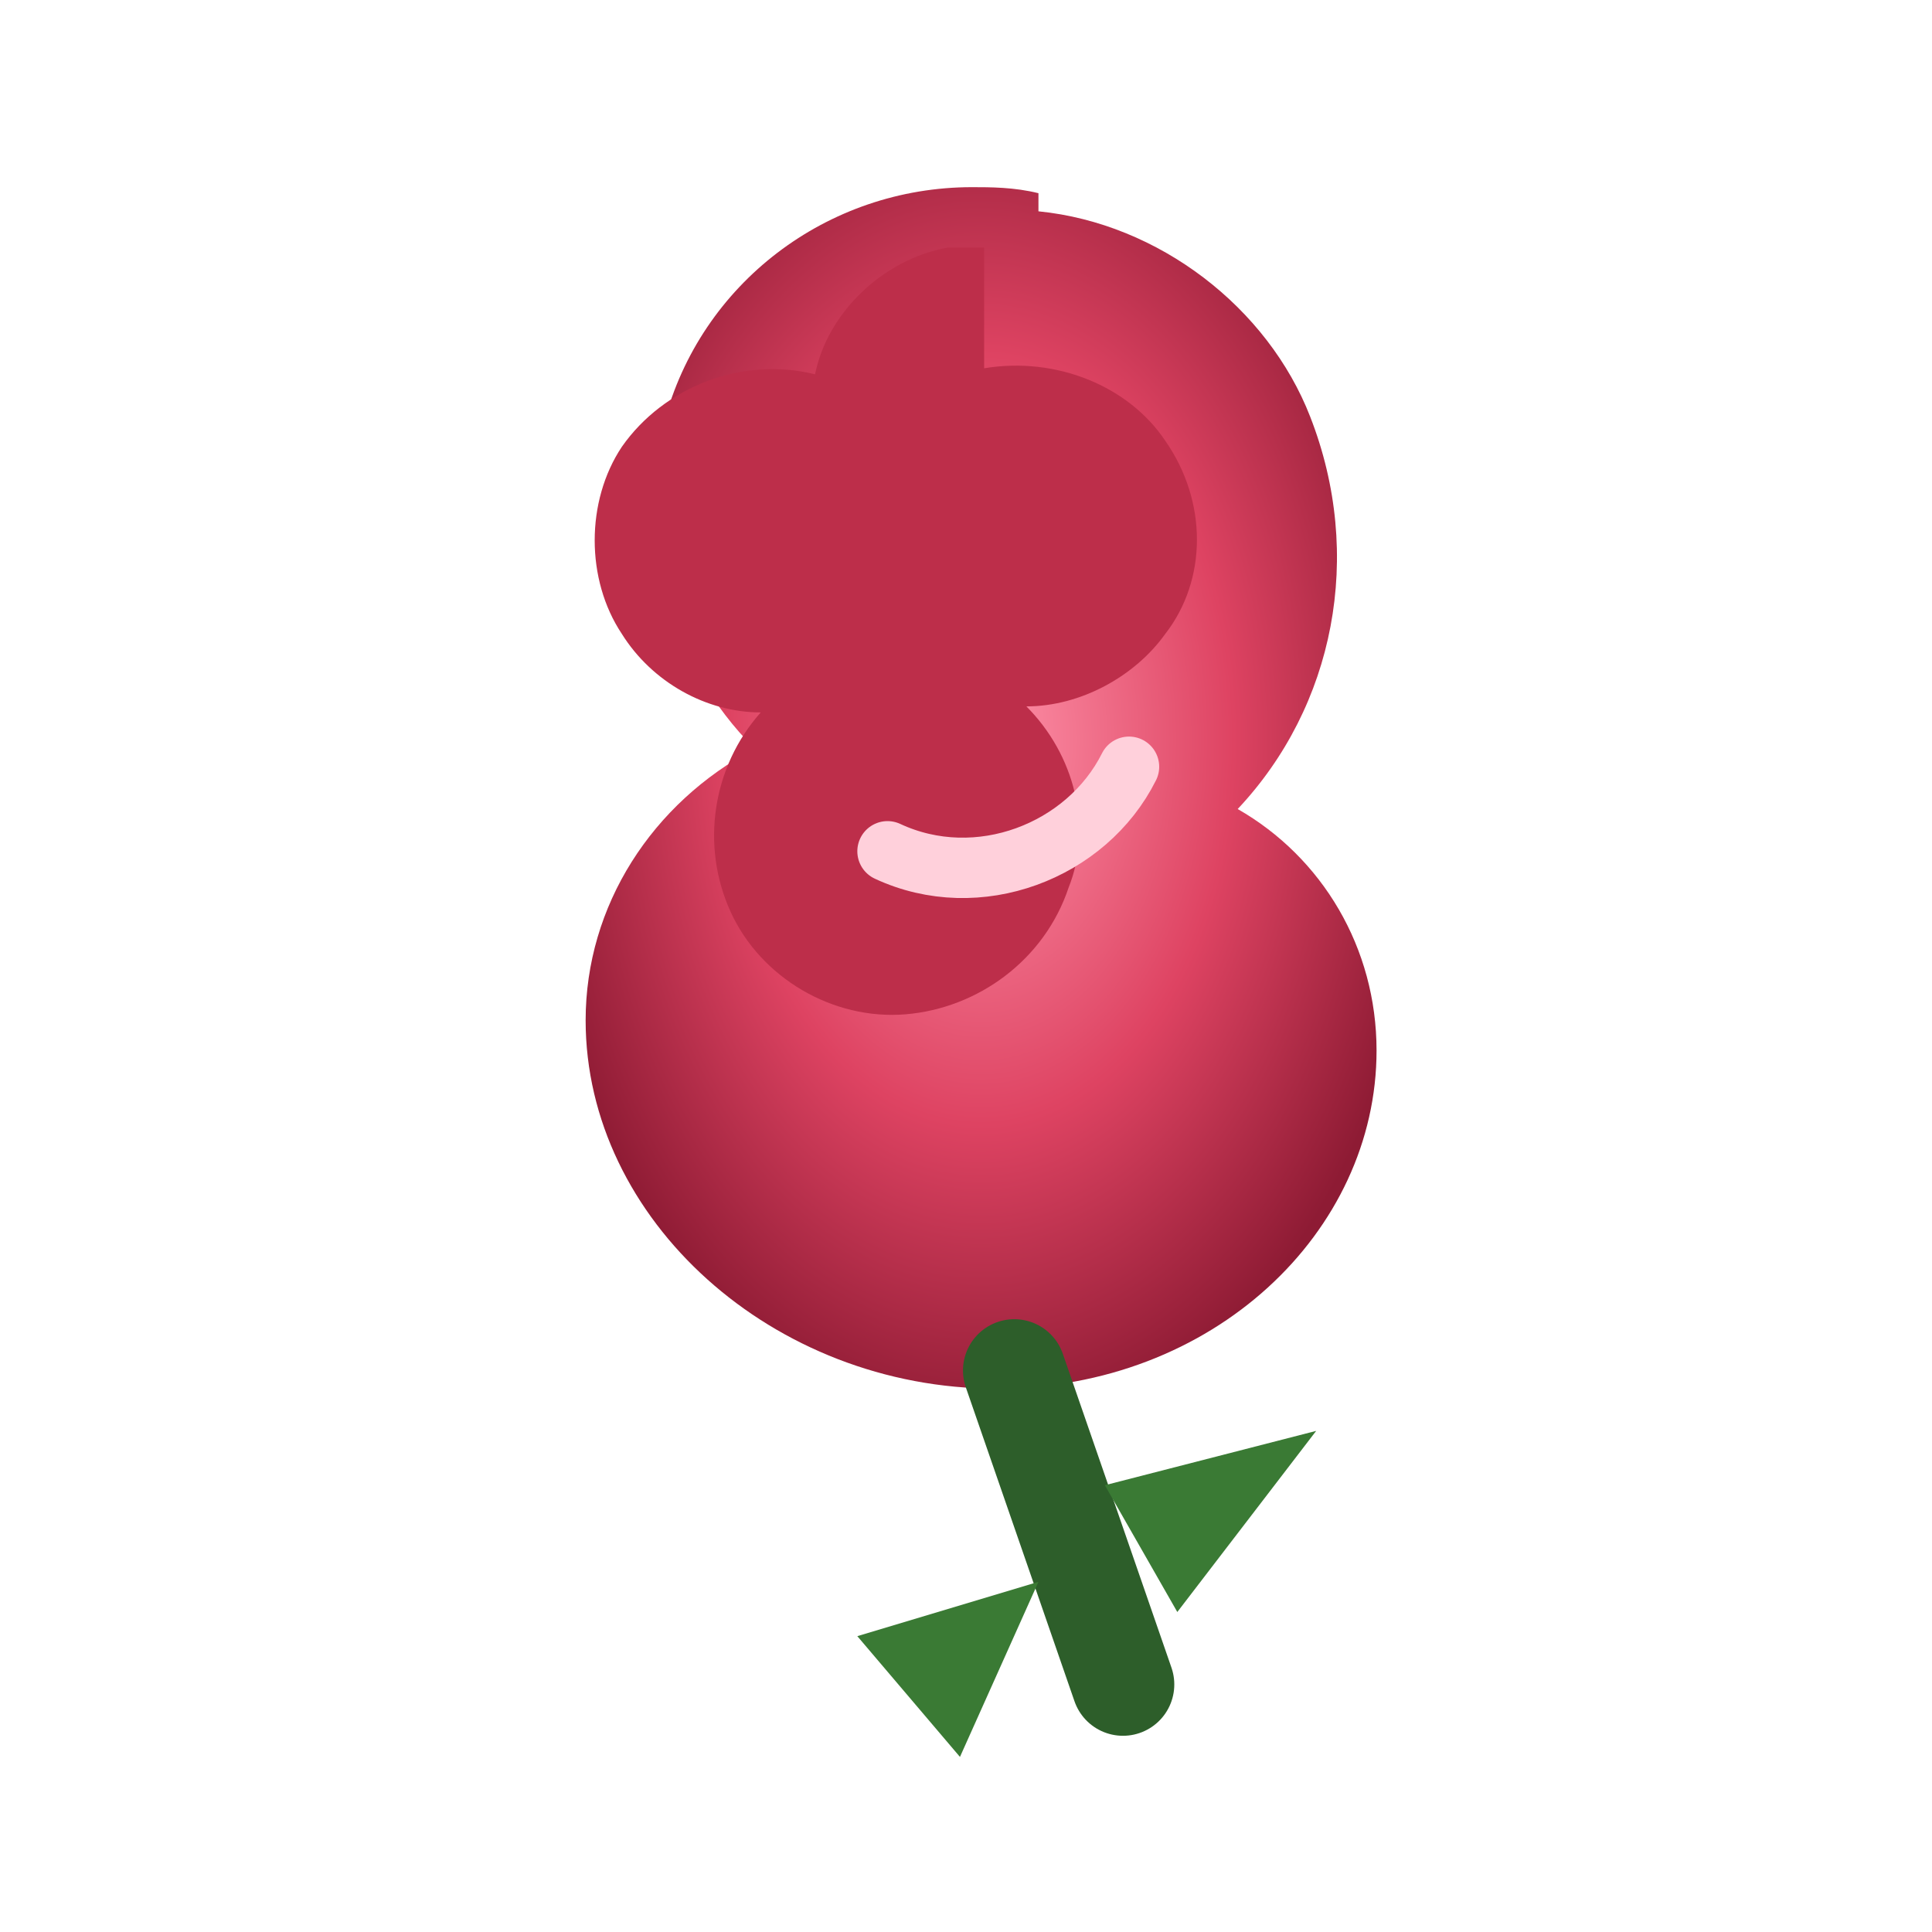
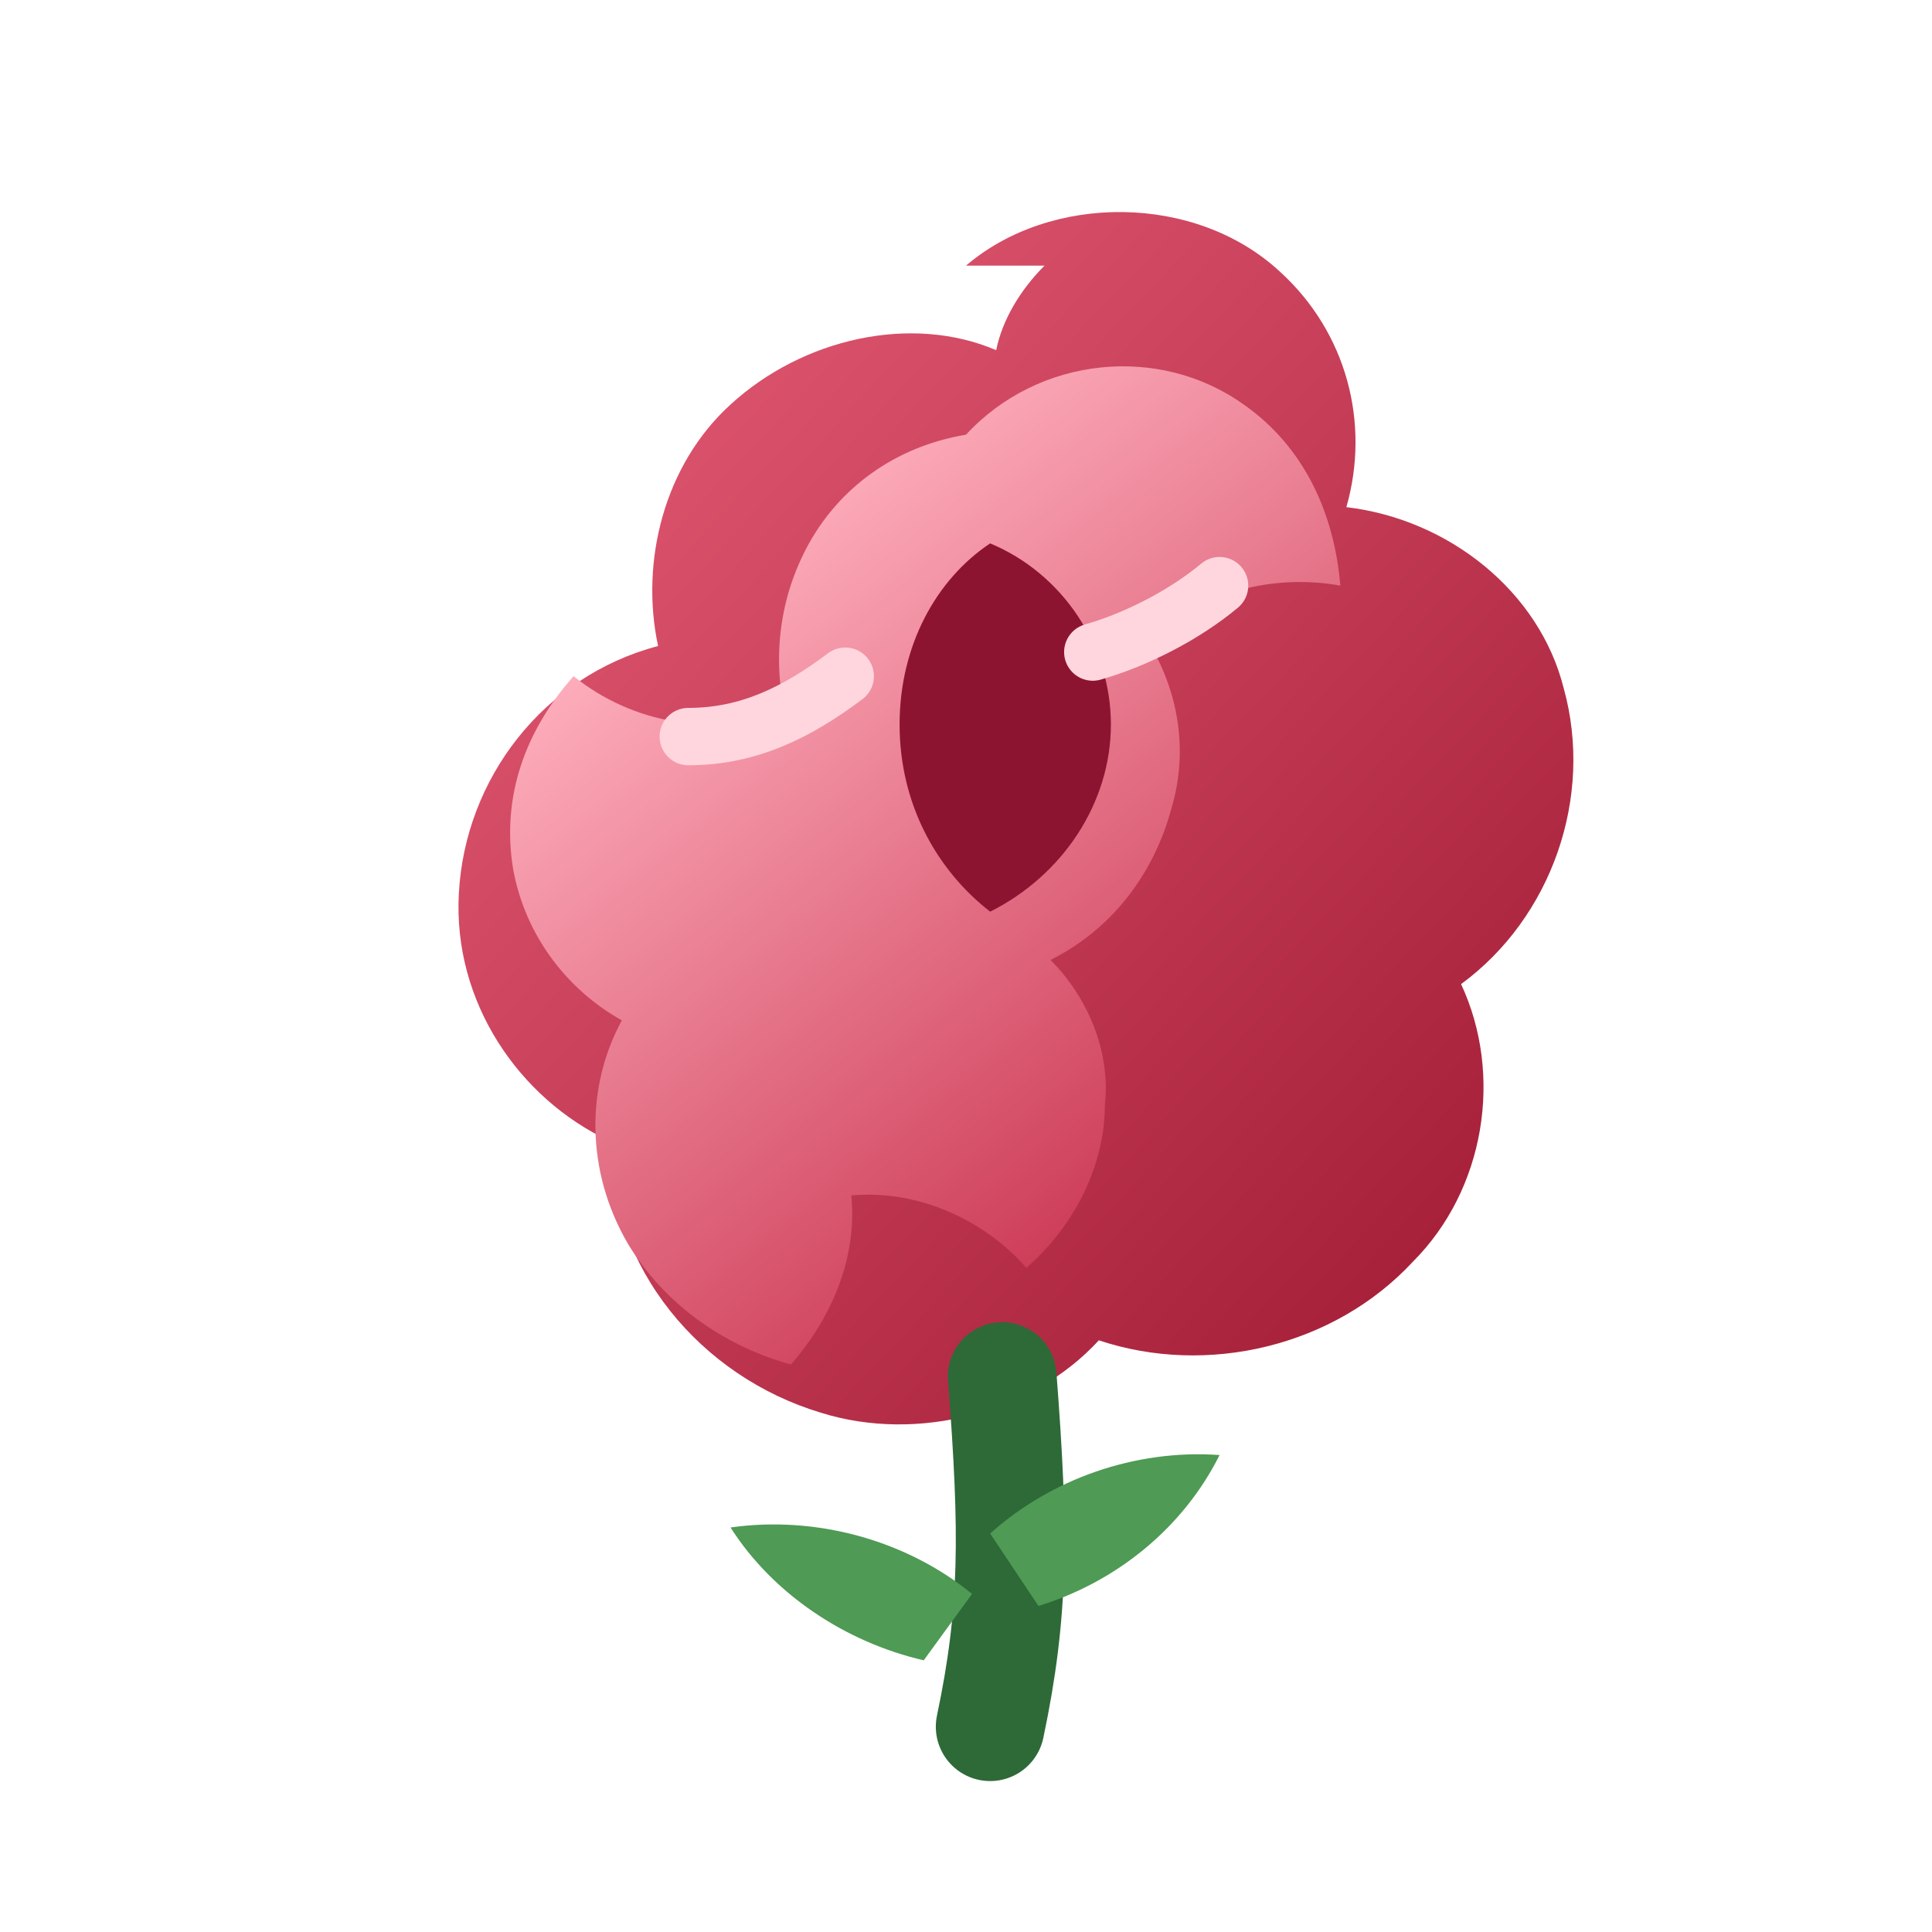
<svg xmlns="http://www.w3.org/2000/svg" width="32" height="32" viewBox="0 0 32 32" role="img" aria-label="Rose cursor">
  <defs>
-     <radialGradient id="roseCore" cx="50%" cy="46%" r="58%">
-       <stop offset="0%" stop-color="#ff94ab" />
-       <stop offset="55%" stop-color="#de4362" />
-       <stop offset="100%" stop-color="#8e1b34" />
-     </radialGradient>
+     <linearGradient id="petalOuter" x1="0%" y1="0%" x2="100%" y2="100%">
+       <stop offset="0%" stop-color="#e95f79" />
+       <stop offset="100%" stop-color="#9d1730" />
+     </linearGradient>
+     <linearGradient id="petalInner" x1="25%" y1="15%" x2="75%" y2="90%">
+       <stop offset="0%" stop-color="#ffb1bf" />
+       <stop offset="100%" stop-color="#ca3551" />
+     </linearGradient>
  </defs>
-   <path d="M17.2 3.5c2 .2 3.8 1.6 4.5 3.4.9 2.3.4 4.8-1.2 6.5 1.4.8 2.3 2.3 2.3 4 0 3-2.7 5.6-6.3 5.6-3.7 0-6.8-2.8-6.8-6.1 0-1.9 1.1-3.6 2.8-4.5-1.4-1.4-2-3.5-1.5-5.4.6-2.3 2.7-3.9 5.1-3.9.3 0 .7 0 1.1.1z" fill="url(#roseCore)" />
-   <path d="M16.3 6.1c1.2-.2 2.4.3 3 1.2.7 1 .7 2.3 0 3.2-.5.7-1.4 1.2-2.3 1.2.8.8 1.1 2 .7 3-.4 1.2-1.5 2-2.7 2.1-1.2.1-2.4-.6-2.9-1.7-.5-1.1-.3-2.4.5-3.3-.9 0-1.8-.5-2.3-1.3-.6-.9-.6-2.2 0-3.1.7-1 2-1.5 3.2-1.2.2-1 1.1-1.9 2.2-2.1.2 0 .4 0 .6 0z" fill="#bd2e4a" />
-   <path d="M18.7 12.7c-.7 1.4-2.5 2.1-4 1.4" stroke="#ffd0db" stroke-width="1" fill="none" stroke-linecap="round" />
-   <path d="M16.8 22.7l1.8 5.2" stroke="#2d5e2a" stroke-width="1.7" stroke-linecap="round" />
-   <path d="M18.3 24.6l3.5-.9-2.3 3" fill="#3a7a34" />
-   <path d="M17.2 26.2l-3 .9 1.7 2" fill="#3a7a34" />
+   <path d="M16 4.4c1.4-1.2 3.8-1.2 5.2.1 1.1 1 1.5 2.5 1.1 3.9 1.7.2 3.2 1.4 3.6 3 .5 1.8-.2 3.8-1.7 4.9.7 1.5.4 3.4-.8 4.6-1.3 1.4-3.4 1.9-5.2 1.3-1.1 1.2-3 1.7-4.6 1.2-2-.6-3.5-2.4-3.5-4.5-1.5-.7-2.6-2.3-2.5-4.1.1-1.9 1.4-3.6 3.3-4.1-.3-1.4.1-3 1.2-4 1.2-1.1 3-1.5 4.4-0.9.1-.5.4-1 .8-1.4z" fill="url(#petalOuter)" />
+   <path d="M16 7.2c1.2-1.3 3.2-1.5 4.6-.5 1 .7 1.5 1.8 1.6 3-1.1-.2-2.3.1-3.2.9.5.8.7 1.8.4 2.8-.3 1.1-1 2-2 2.5.6.6 1 1.5.9 2.4 0 1-.5 2-1.3 2.7-.7-.8-1.8-1.3-2.9-1.2.1 1-.3 2-1 2.8-1.1-.3-2.1-1-2.7-2-.7-1.2-.7-2.6-.1-3.7-.9-.5-1.6-1.4-1.8-2.5-.2-1.2.2-2.3 1-3.2 1 .8 2.3 1 3.5.6-.2-.9-.1-1.9.4-2.8.5-.9 1.4-1.6 2.6-1.8z" fill="url(#petalInner)" />
+   <path d="M16.4 9c1.2.5 2 1.7 2 3 0 1.3-.8 2.5-2 3.1-.9-.7-1.5-1.8-1.5-3.1s.6-2.4 1.5-3z" fill="#8d1430" />
+   <path d="M14 11.2c-.8.6-1.6 1-2.6 1" stroke="#ffd6de" stroke-width="0.95" fill="none" stroke-linecap="round" />
+   <path d="M18.1 10.8c.7-.2 1.5-.6 2.1-1.1" stroke="#ffd6de" stroke-width="0.95" fill="none" stroke-linecap="round" />
+   <path d="M16.6 22.8c.2 2.6.2 3.9-.2 5.8" stroke="#2d6a37" stroke-width="1.8" fill="none" stroke-linecap="round" />
+   <path d="M16.4 25.4c1-.9 2.4-1.4 3.8-1.3-.6 1.2-1.7 2.1-3 2.5" fill="#4f9a54" />
+   <path d="M16.1 26.4c-1.1-.9-2.6-1.3-4-1.1.7 1.1 1.9 1.9 3.2 2.2" fill="#4f9a54" />
</svg>
